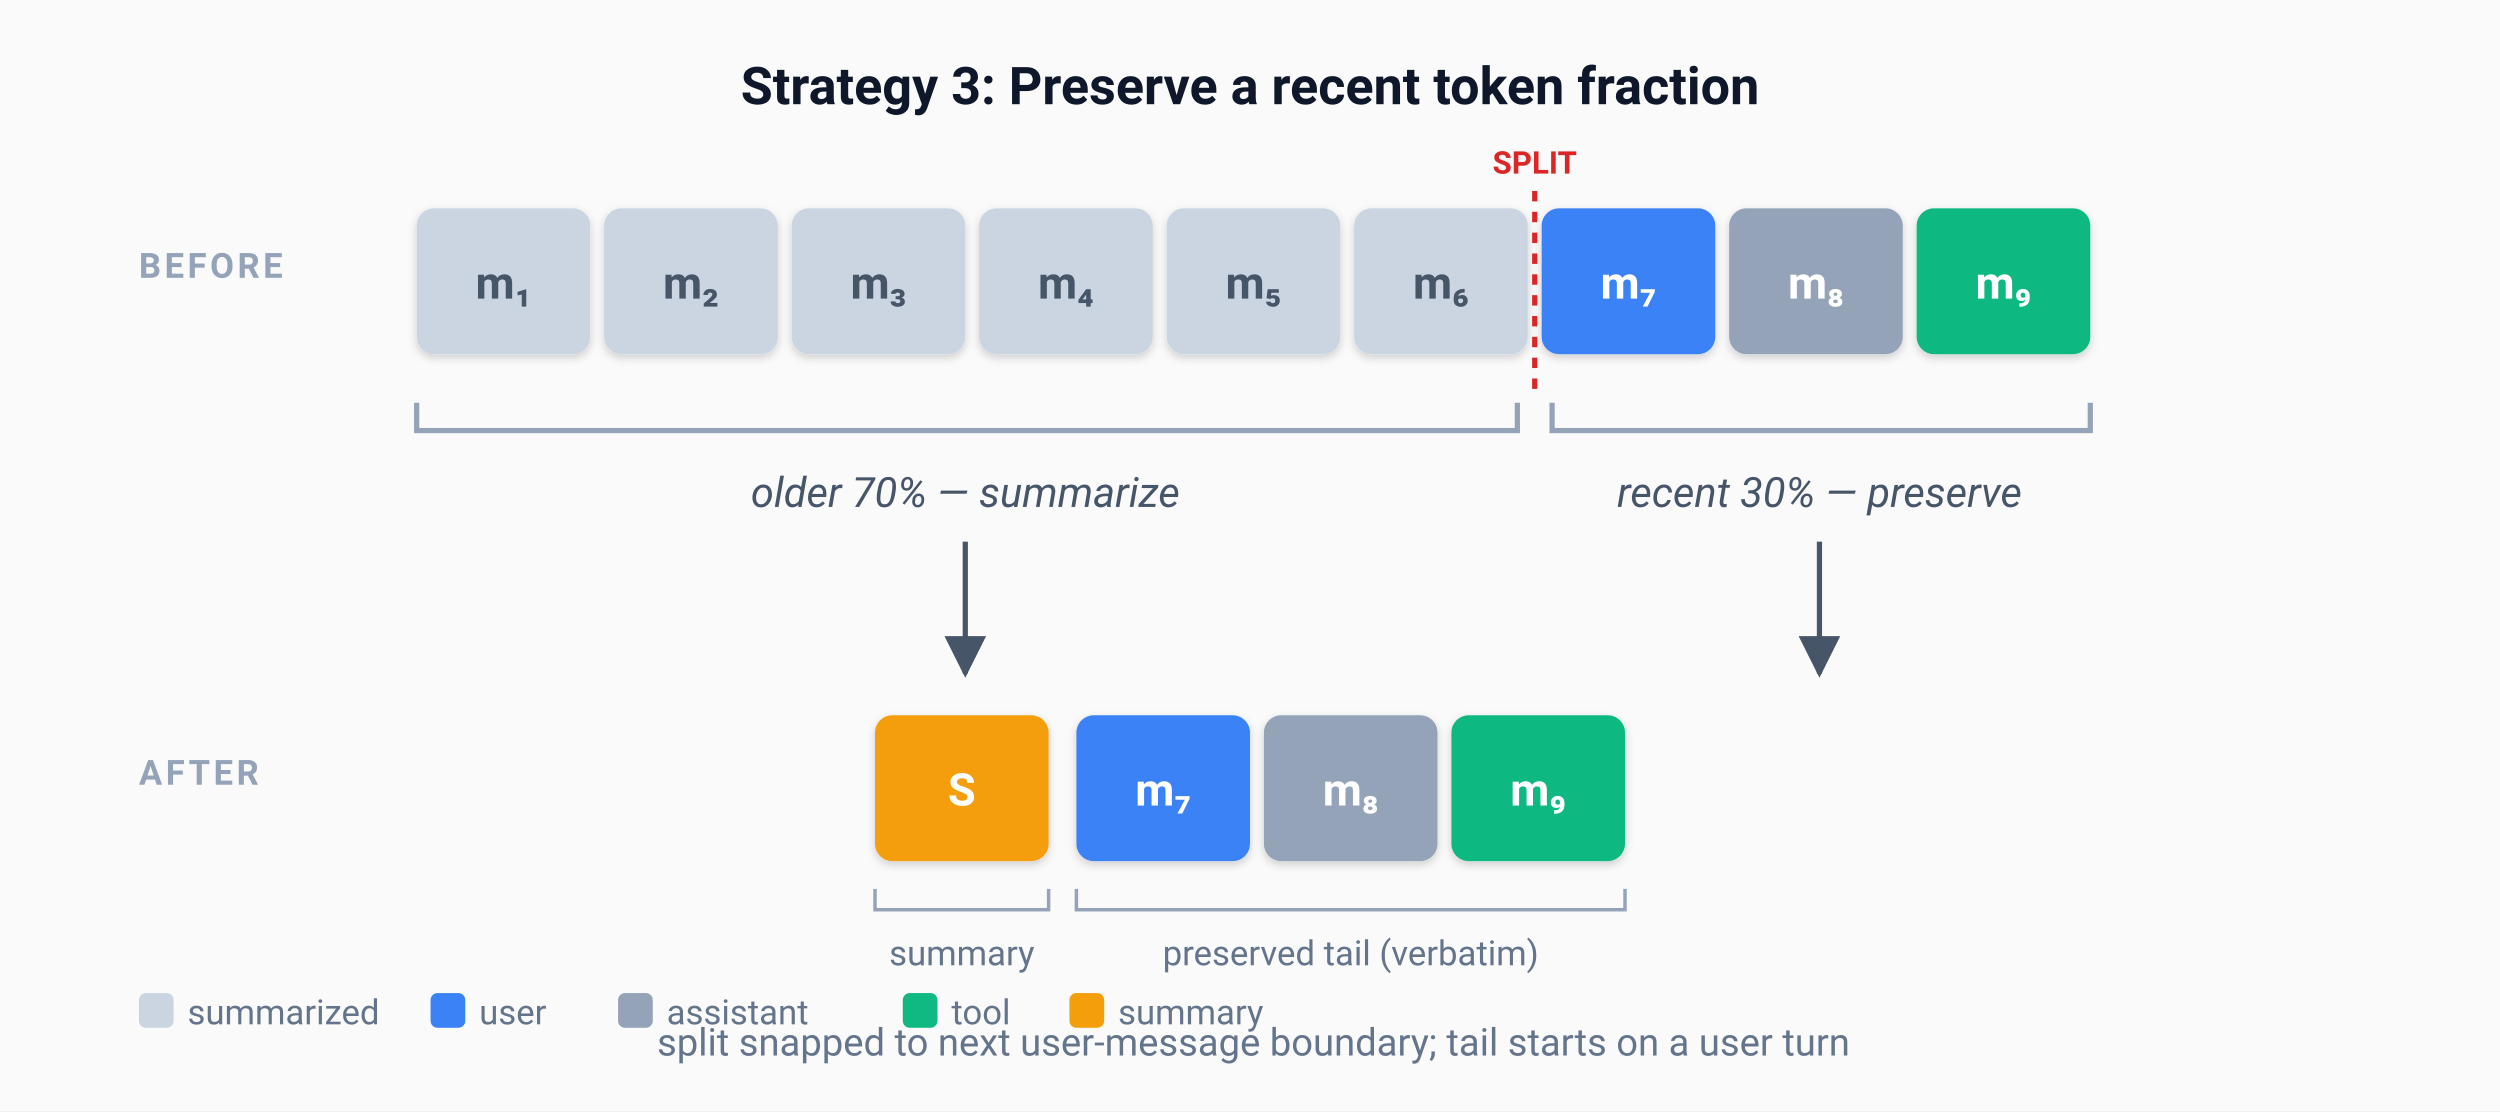
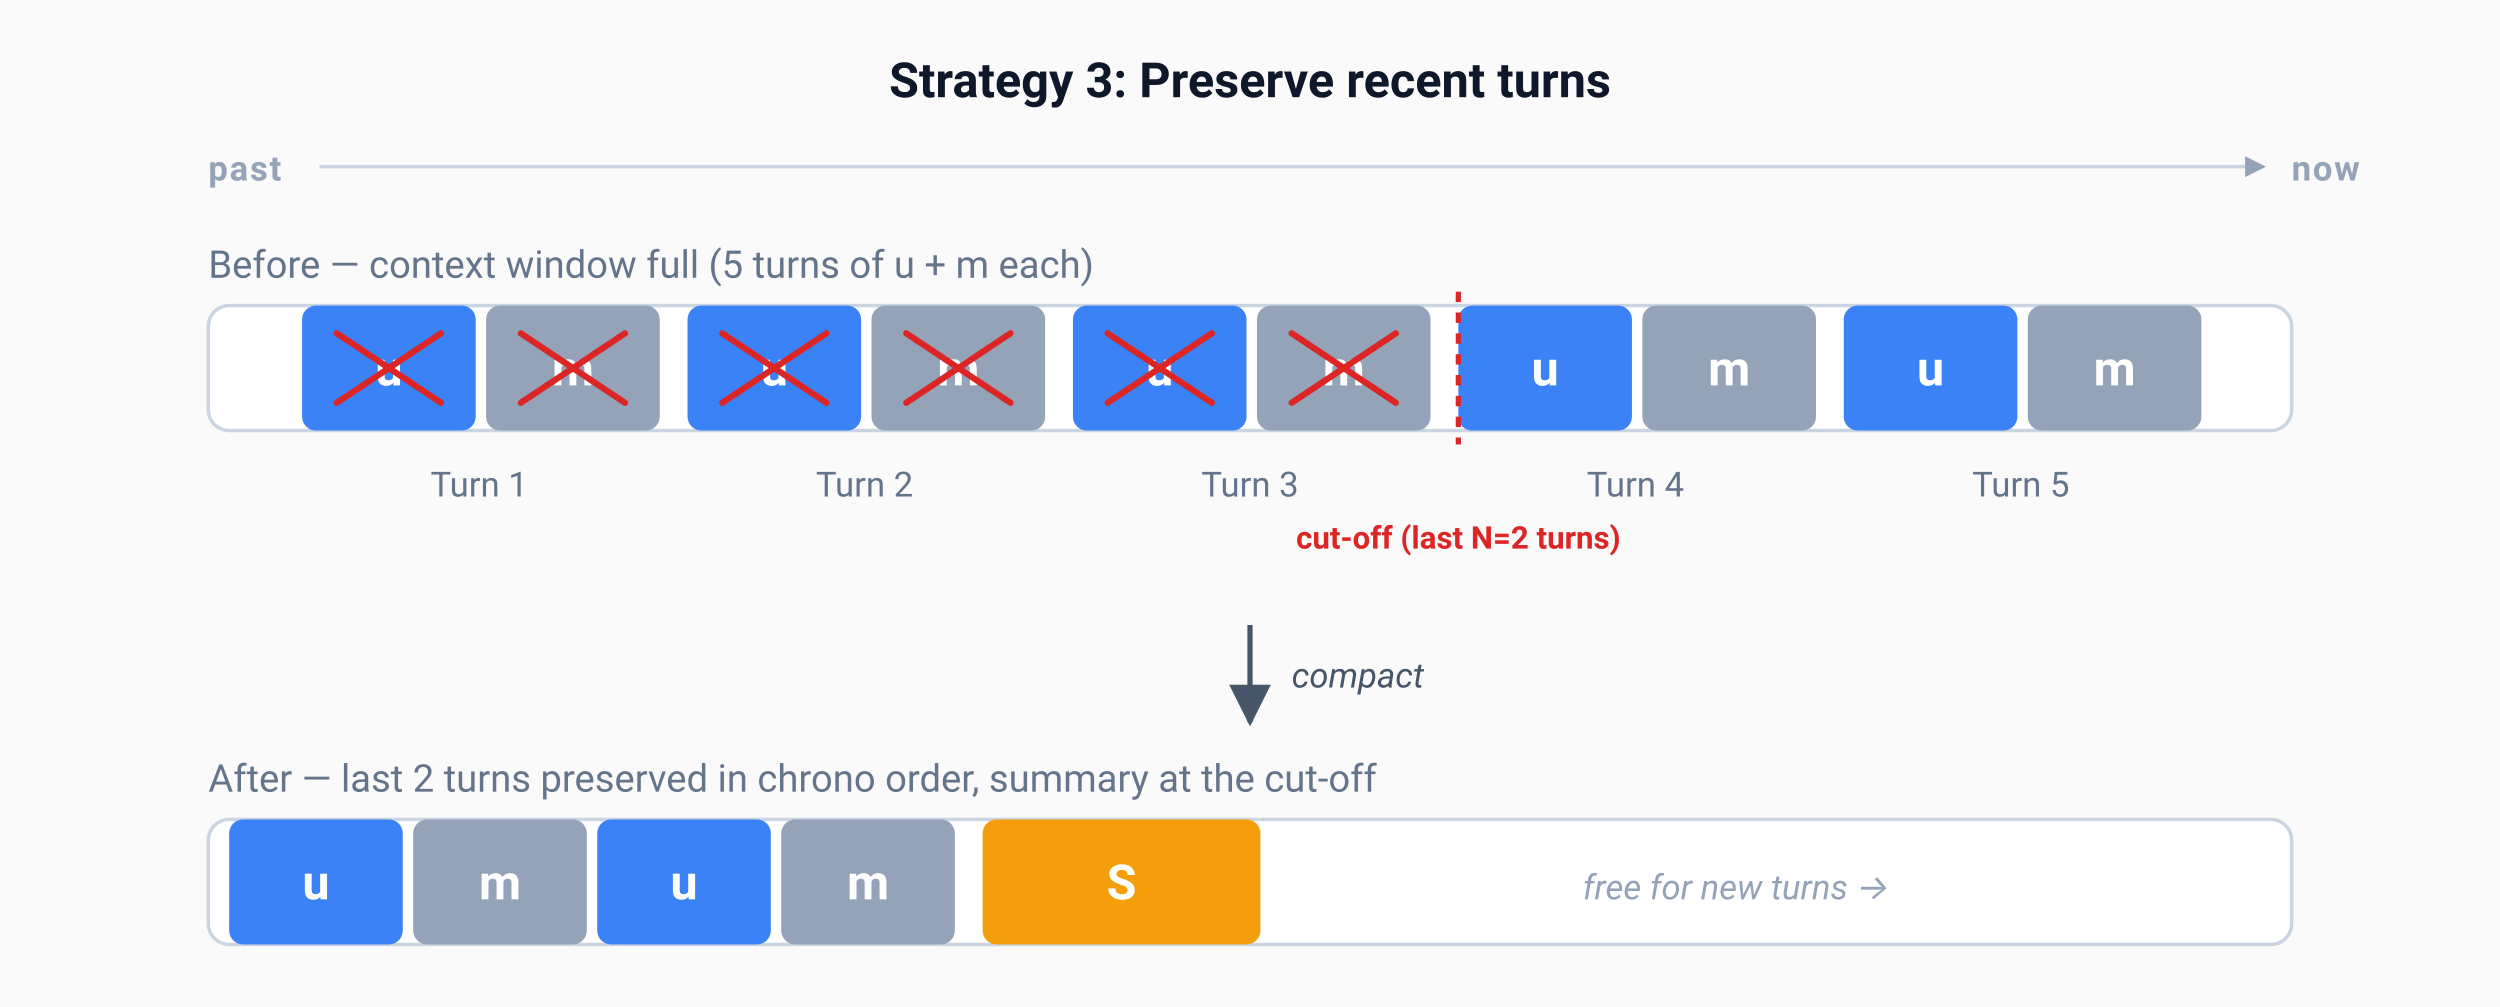
- <svg xmlns="http://www.w3.org/2000/svg" viewBox="0 0 720 320" font-family="ui-sans-serif, system-ui, -apple-system, Segoe UI, Roboto, sans-serif">
+ <svg xmlns="http://www.w3.org/2000/svg" viewBox="0 0 720 290" font-family="ui-sans-serif, system-ui, -apple-system, Segoe UI, Roboto, sans-serif">
  <defs>
-     <marker id="arrow3" viewBox="0 0 10 10" refX="9" refY="5" markerWidth="8" markerHeight="8" orient="auto-start-reverse">
+     <marker id="arrow" viewBox="0 0 10 10" refX="9" refY="5" markerWidth="8" markerHeight="8" orient="auto-start-reverse">
      <path d="M 0 0 L 10 5 L 0 10 z" fill="#475569" />
    </marker>
-     <filter id="soft3" x="-20%" y="-20%" width="140%" height="140%">
-       <feGaussianBlur in="SourceAlpha" stdDeviation="1.2" />
-       <feOffset dx="0" dy="1" />
-       <feComponentTransfer>
-         <feFuncA type="linear" slope="0.18" />
-       </feComponentTransfer>
-       <feMerge>
-         <feMergeNode />
-         <feMergeNode in="SourceGraphic" />
-       </feMerge>
-     </filter>
+     <marker id="axis-arrow" viewBox="0 0 10 10" refX="9" refY="5" markerWidth="6" markerHeight="6" orient="auto-start-reverse">
+       <path d="M 0 0 L 10 5 L 0 10 z" fill="#94a3b8" />
+     </marker>
  </defs>
-   <rect width="720" height="320" fill="#fafafa" />
-   <text x="360" y="30" text-anchor="middle" font-size="15" font-weight="600" fill="#0f172a">Strategy 3: Preserve a recent token fraction</text>
-   <text x="40" y="80" font-size="10" font-weight="600" fill="#94a3b8" letter-spacing="1">BEFORE</text>
-   <g transform="translate(120, 60)" filter="url(#soft3)">
-     <rect x="0" y="0" width="50" height="42" rx="5" fill="#cbd5e1" />
-     <rect x="54" y="0" width="50" height="42" rx="5" fill="#cbd5e1" />
-     <rect x="108" y="0" width="50" height="42" rx="5" fill="#cbd5e1" />
-     <rect x="162" y="0" width="50" height="42" rx="5" fill="#cbd5e1" />
-     <rect x="216" y="0" width="50" height="42" rx="5" fill="#cbd5e1" />
-     <rect x="270" y="0" width="50" height="42" rx="5" fill="#cbd5e1" />
-     <rect x="324" y="0" width="50" height="42" rx="5" fill="#3b82f6" />
-     <rect x="378" y="0" width="50" height="42" rx="5" fill="#94a3b8" />
-     <rect x="432" y="0" width="50" height="42" rx="5" fill="#10b981" />
+   <rect width="720" height="290" fill="#fafafa" />
+   <text x="360" y="28" text-anchor="middle" font-size="14" font-weight="600" fill="#0f172a">Strategy 3: Preserve recent turns</text>
+   <text x="60" y="52" font-size="10" font-weight="600" fill="#94a3b8" letter-spacing="0.5">past</text>
+   <line x1="92" y1="48" x2="652" y2="48" stroke="#cbd5e1" stroke-width="1" marker-end="url(#axis-arrow)" />
+   <text x="660" y="52" font-size="10" font-weight="600" fill="#94a3b8" letter-spacing="0.5">now</text>
+   <text x="60" y="80" font-size="11" fill="#64748b">Before — context window full (5 turns of u + m each)</text>
+   <rect x="60" y="88" width="600" height="36" rx="6" stroke="#cbd5e1" stroke-width="1" fill="white" />
+   <g transform="translate(60, 88)">
+     <rect x="27" y="0" width="50" height="36" rx="4" fill="#3b82f6" />
+     <rect x="80" y="0" width="50" height="36" rx="4" fill="#94a3b8" />
+     <rect x="138" y="0" width="50" height="36" rx="4" fill="#3b82f6" />
+     <rect x="191" y="0" width="50" height="36" rx="4" fill="#94a3b8" />
+     <rect x="249" y="0" width="50" height="36" rx="4" fill="#3b82f6" />
+     <rect x="302" y="0" width="50" height="36" rx="4" fill="#94a3b8" />
+     <rect x="360" y="0" width="50" height="36" rx="4" fill="#3b82f6" />
+     <rect x="413" y="0" width="50" height="36" rx="4" fill="#94a3b8" />
+     <rect x="471" y="0" width="50" height="36" rx="4" fill="#3b82f6" />
+     <rect x="524" y="0" width="50" height="36" rx="4" fill="#94a3b8" />
  </g>
-   <g transform="translate(120, 60)" font-size="13" font-weight="600" text-anchor="middle">
-     <text x="25" y="26" fill="#475569">m₁</text>
-     <text x="79" y="26" fill="#475569">m₂</text>
-     <text x="133" y="26" fill="#475569">m₃</text>
-     <text x="187" y="26" fill="#475569">m₄</text>
-     <text x="241" y="26" fill="#475569">m₅</text>
-     <text x="295" y="26" fill="#475569">m₆</text>
-     <text x="349" y="26" fill="white">m₇</text>
-     <text x="403" y="26" fill="white">m₈</text>
-     <text x="457" y="26" fill="white">m₉</text>
+   <g transform="translate(60, 88)" font-size="14" font-weight="700" fill="white" text-anchor="middle">
+     <text x="52" y="23">u</text>
+     <text x="105" y="23">m</text>
+     <text x="163" y="23">u</text>
+     <text x="216" y="23">m</text>
+     <text x="274" y="23">u</text>
+     <text x="327" y="23">m</text>
+     <text x="385" y="23">u</text>
+     <text x="438" y="23">m</text>
+     <text x="496" y="23">u</text>
+     <text x="549" y="23">m</text>
  </g>
-   <line x1="442" y1="55" x2="442" y2="115" stroke="#dc2626" stroke-width="1.5" stroke-dasharray="3 3" />
-   <text x="442" y="50" text-anchor="middle" font-size="9" fill="#dc2626" font-weight="600">SPLIT</text>
-   <path d="M 120 116 L 120 124 L 437 124 L 437 116" stroke="#94a3b8" stroke-width="1.5" fill="none" />
-   <text x="278" y="146" text-anchor="middle" font-size="12" fill="#475569" font-style="italic">older 70% — summarize</text>
-   <path d="M 447 116 L 447 124 L 602 124 L 602 116" stroke="#94a3b8" stroke-width="1.5" fill="none" />
-   <text x="524" y="146" text-anchor="middle" font-size="12" fill="#475569" font-style="italic">recent 30% — preserve</text>
-   <line x1="278" y1="156" x2="278" y2="194" stroke="#475569" stroke-width="1.5" marker-end="url(#arrow3)" />
-   <line x1="524" y1="156" x2="524" y2="194" stroke="#475569" stroke-width="1.5" marker-end="url(#arrow3)" />
-   <text x="40" y="226" font-size="10" font-weight="600" fill="#94a3b8" letter-spacing="1">AFTER</text>
-   <g transform="translate(252, 206)" filter="url(#soft3)">
-     <rect x="0" y="0" width="50" height="42" rx="5" fill="#f59e0b" />
-     <rect x="58" y="0" width="50" height="42" rx="5" fill="#3b82f6" />
-     <rect x="112" y="0" width="50" height="42" rx="5" fill="#94a3b8" />
-     <rect x="166" y="0" width="50" height="42" rx="5" fill="#10b981" />
+   <g transform="translate(60, 88)" stroke="#dc2626" stroke-width="1.8" stroke-linecap="round">
+     <g transform="translate(27,0)">
+       <line x1="10" y1="8" x2="40" y2="28" />
+       <line x1="40" y1="8" x2="10" y2="28" />
+     </g>
+     <g transform="translate(80,0)">
+       <line x1="10" y1="8" x2="40" y2="28" />
+       <line x1="40" y1="8" x2="10" y2="28" />
+     </g>
+     <g transform="translate(138,0)">
+       <line x1="10" y1="8" x2="40" y2="28" />
+       <line x1="40" y1="8" x2="10" y2="28" />
+     </g>
+     <g transform="translate(191,0)">
+       <line x1="10" y1="8" x2="40" y2="28" />
+       <line x1="40" y1="8" x2="10" y2="28" />
+     </g>
+     <g transform="translate(249,0)">
+       <line x1="10" y1="8" x2="40" y2="28" />
+       <line x1="40" y1="8" x2="10" y2="28" />
+     </g>
+     <g transform="translate(302,0)">
+       <line x1="10" y1="8" x2="40" y2="28" />
+       <line x1="40" y1="8" x2="10" y2="28" />
+     </g>
  </g>
-   <g transform="translate(252, 206)" font-size="13" font-weight="600" fill="white" text-anchor="middle">
-     <text x="25" y="26">S</text>
-     <text x="83" y="26">m₇</text>
-     <text x="137" y="26">m₈</text>
-     <text x="191" y="26">m₉</text>
+   <g font-size="10" fill="#64748b" text-anchor="middle">
+     <text x="138" y="143">Turn 1</text>
+     <text x="249" y="143">Turn 2</text>
+     <text x="360" y="143">Turn 3</text>
+     <text x="471" y="143">Turn 4</text>
+     <text x="582" y="143">Turn 5</text>
  </g>
-   <path d="M 252 256 L 252 262 L 302 262 L 302 256" stroke="#94a3b8" stroke-width="1" fill="none" />
-   <text x="277" y="278" text-anchor="middle" font-size="10" fill="#64748b">summary</text>
-   <path d="M 310 256 L 310 262 L 468 262 L 468 256" stroke="#94a3b8" stroke-width="1" fill="none" />
-   <text x="389" y="278" text-anchor="middle" font-size="10" fill="#64748b">preserved tail (verbatim)</text>
-   <text x="361" y="304" text-anchor="middle" font-size="11" fill="#64748b">split snapped to next user-message boundary; tail starts on a user turn</text>
-   <g transform="translate(40, 286)" font-size="10" fill="#64748b">
-     <rect x="0" y="0" width="10" height="10" rx="2" fill="#cbd5e1" />
-     <text x="14" y="9">summarized</text>
-     <rect x="84" y="0" width="10" height="10" rx="2" fill="#3b82f6" />
-     <text x="98" y="9">user</text>
-     <rect x="138" y="0" width="10" height="10" rx="2" fill="#94a3b8" />
-     <text x="152" y="9">assistant</text>
-     <rect x="220" y="0" width="10" height="10" rx="2" fill="#10b981" />
-     <text x="234" y="9">tool</text>
-     <rect x="268" y="0" width="10" height="10" rx="2" fill="#f59e0b" />
-     <text x="282" y="9">summary</text>
+   <line x1="420" y1="84" x2="420" y2="128" stroke="#dc2626" stroke-width="1.5" stroke-dasharray="3 3" />
+   <text x="420" y="158" text-anchor="middle" font-size="9" font-weight="600" fill="#dc2626">cut-off (last N=2 turns)</text>
+   <line x1="360" y1="180" x2="360" y2="208" stroke="#475569" stroke-width="1.5" marker-end="url(#arrow)" />
+   <text x="372" y="198" font-size="10" fill="#475569" font-style="italic">compact</text>
+   <text x="60" y="228" font-size="11" fill="#64748b">After — last 2 turns preserved in chrono order, summary at the cut-off</text>
+   <rect x="60" y="236" width="600" height="36" rx="6" stroke="#cbd5e1" stroke-width="1" fill="white" />
+   <g transform="translate(60, 236)">
+     <rect x="6" y="0" width="50" height="36" rx="4" fill="#3b82f6" />
+     <rect x="59" y="0" width="50" height="36" rx="4" fill="#94a3b8" />
+     <rect x="112" y="0" width="50" height="36" rx="4" fill="#3b82f6" />
+     <rect x="165" y="0" width="50" height="36" rx="4" fill="#94a3b8" />
+     <rect x="223" y="0" width="80" height="36" rx="4" fill="#f59e0b" />
  </g>
+   <g transform="translate(60, 236)" font-size="14" font-weight="700" fill="white" text-anchor="middle">
+     <text x="31" y="23">u</text>
+     <text x="84" y="23">m</text>
+     <text x="137" y="23">u</text>
+     <text x="190" y="23">m</text>
+     <text x="263" y="23">S</text>
+   </g>
+   <text x="500" y="259" text-anchor="middle" font-size="10" fill="#94a3b8" font-style="italic">free for new turns →</text>
</svg>
